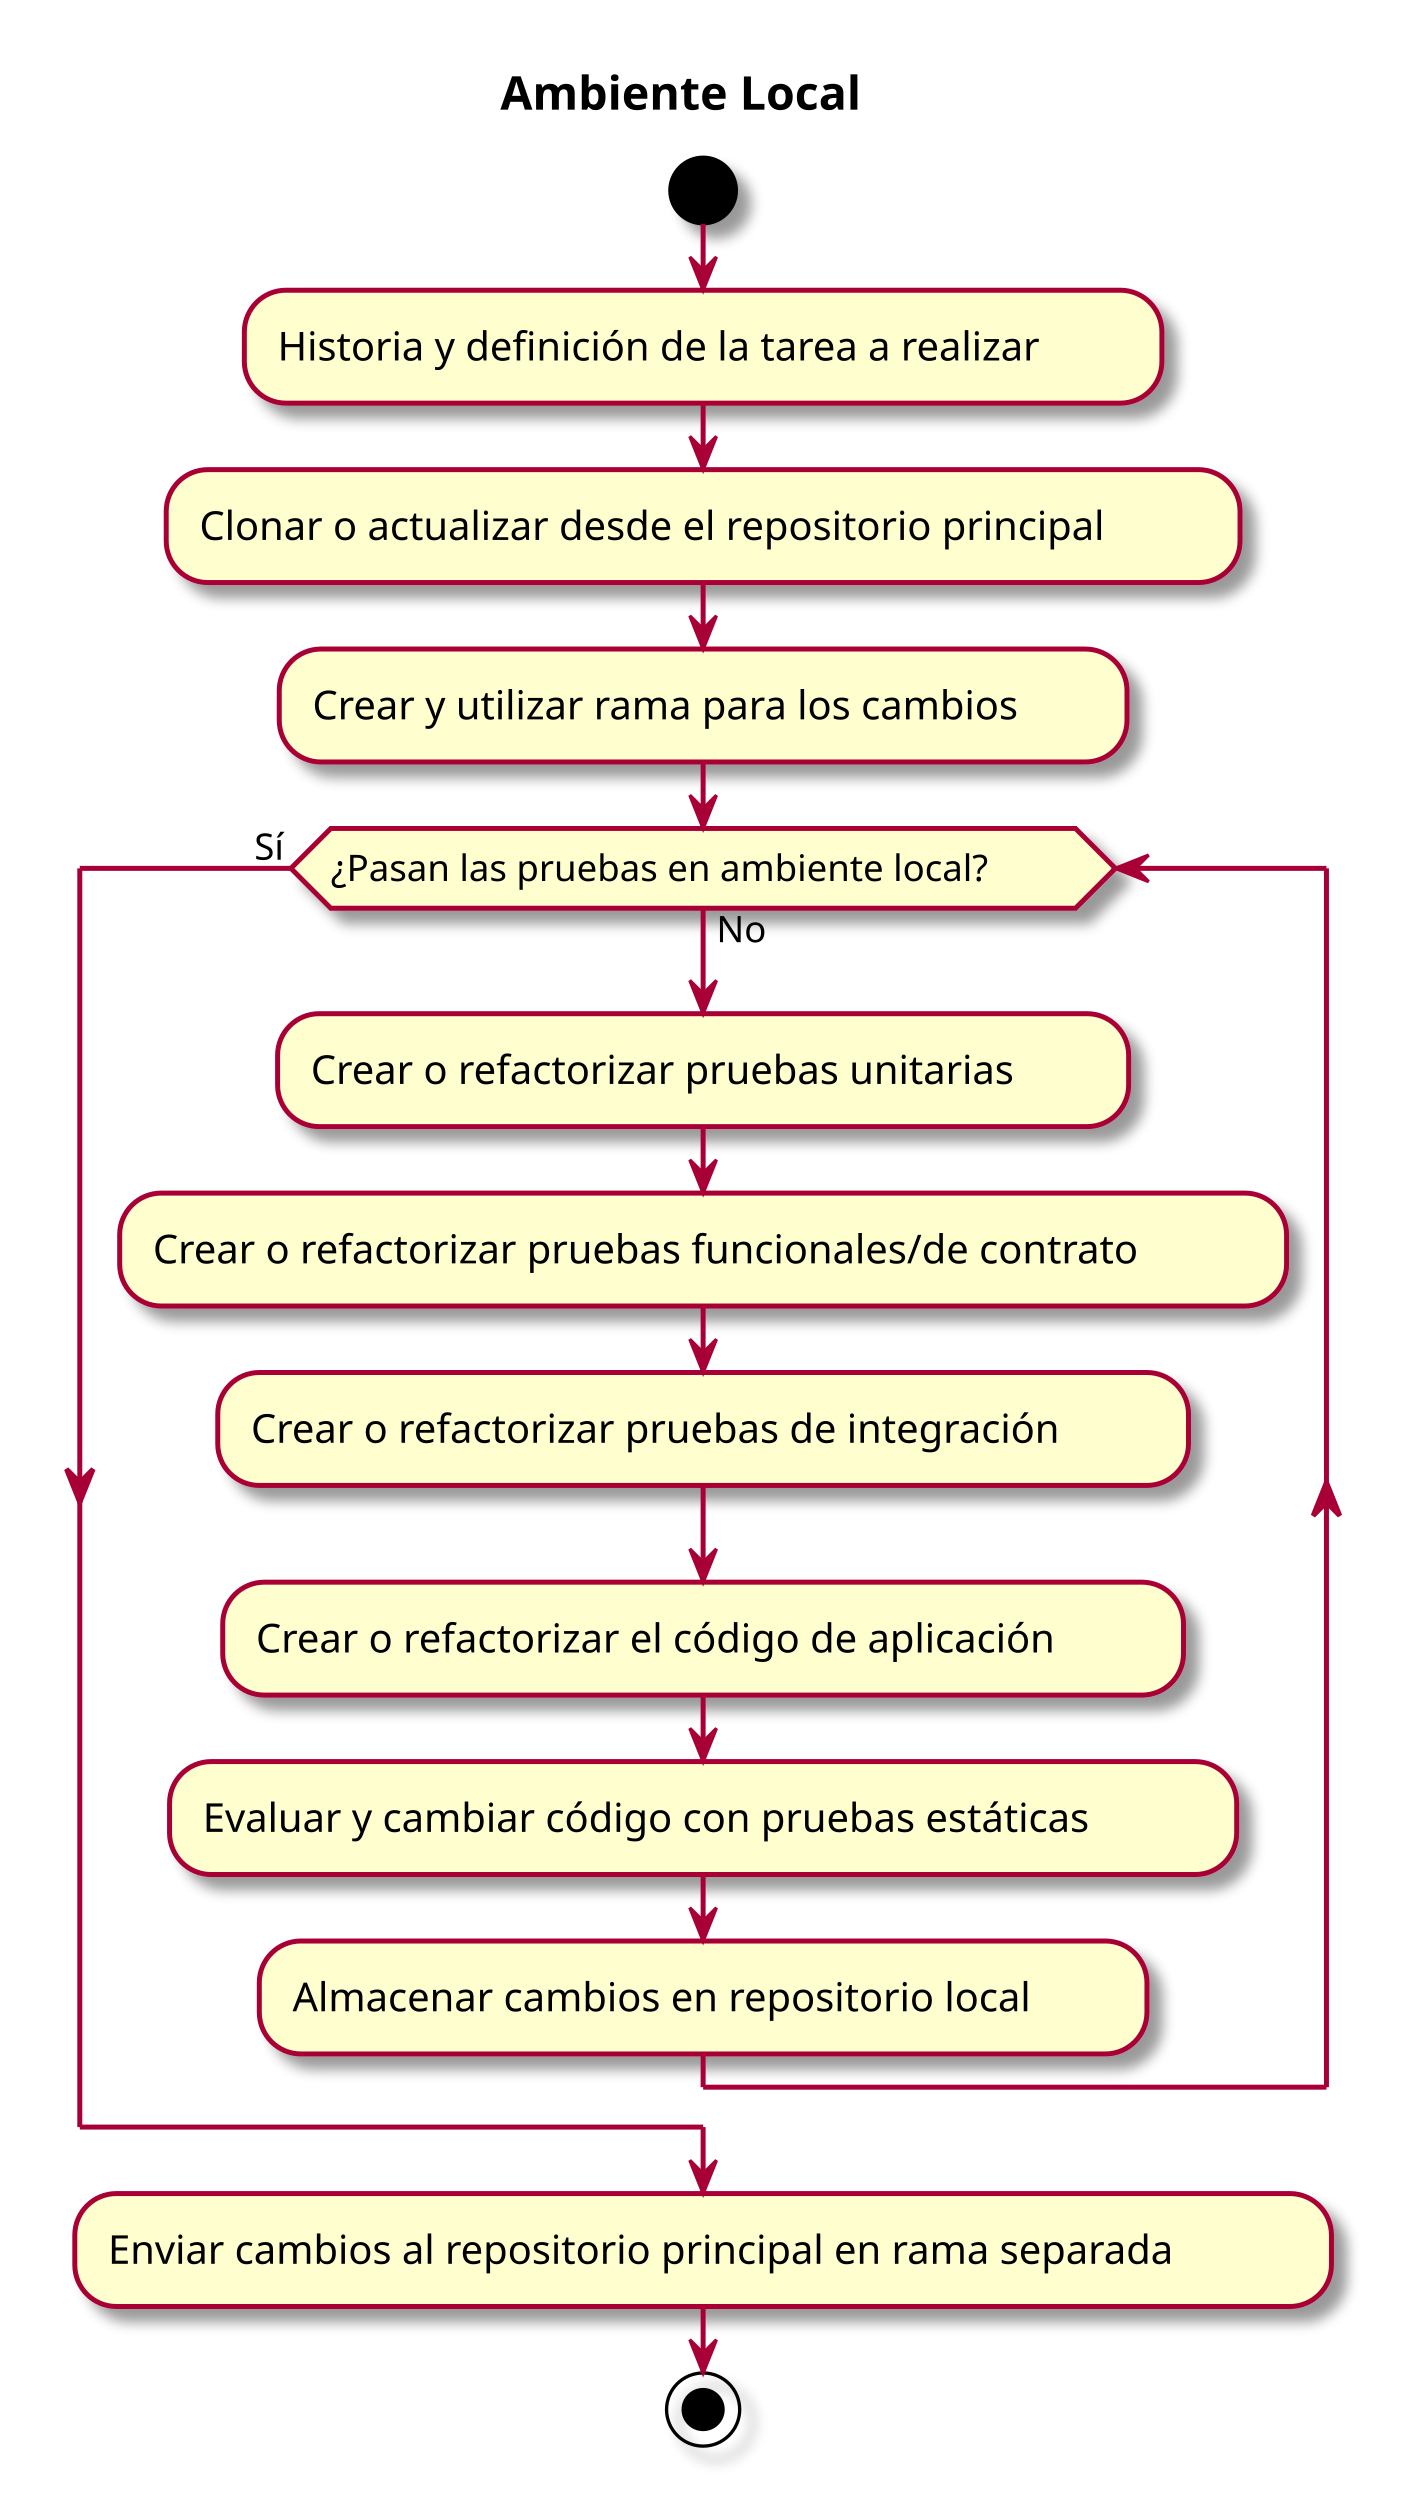
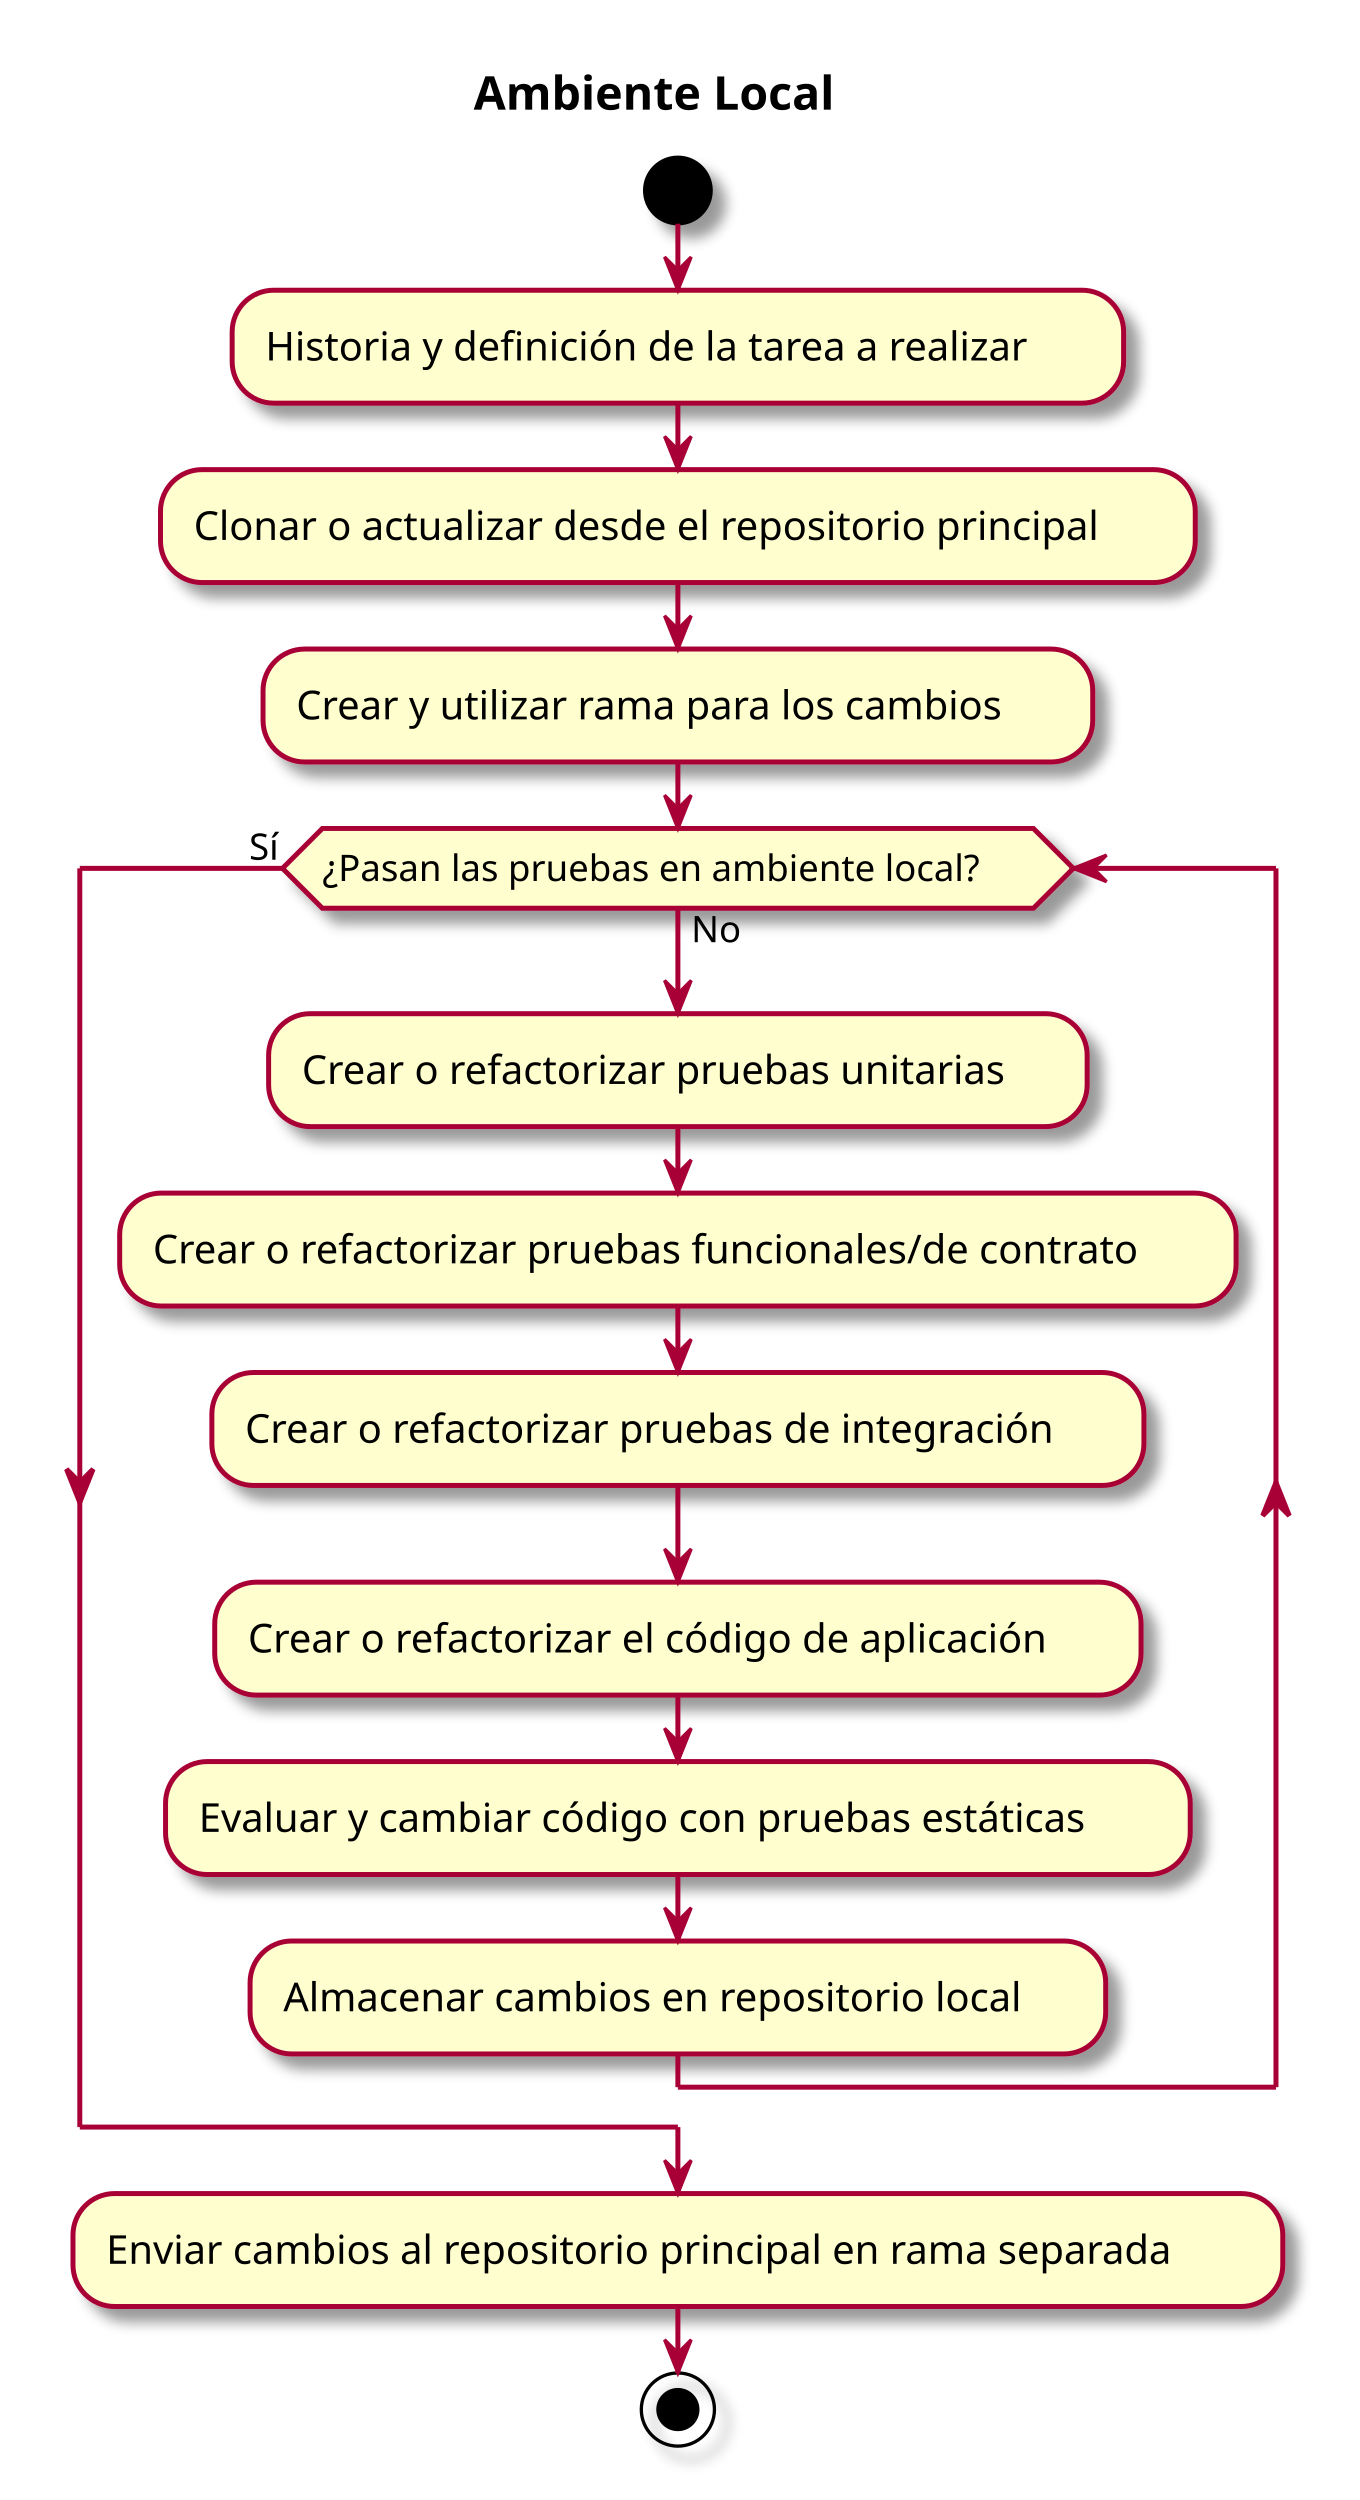
- <svg xmlns="http://www.w3.org/2000/svg" contentStyleType="text/css" height="752px" preserveAspectRatio="none" style="width:425px;height:752px;background:#FFFFFF;" version="1.1" viewBox="0 0 425 752" width="425px" zoomAndPan="magnify">
+ <svg xmlns="http://www.w3.org/2000/svg" contentStyleType="text/css" data-diagram-type="ACTIVITY" height="752px" preserveAspectRatio="none" style="width:409px;height:752px;background:#FFFFFF;" version="1.1" viewBox="0 0 409 752" width="409px" zoomAndPan="magnify">
  <defs>
    <filter height="300%" id="f1thad2lfjg06d" width="300%" x="-1" y="-1">
-       <feGaussianBlur result="blurOut" stdDeviation="2.0" />
+       <feGaussianBlur result="blurOut" stdDeviation="2" />
      <feColorMatrix in="blurOut" result="blurOut2" type="matrix" values="0 0 0 0 0 0 0 0 0 0 0 0 0 0 0 0 0 0 .4 0" />
-       <feOffset dx="4.0" dy="4.0" in="blurOut2" result="blurOut3" />
+       <feOffset dx="4" dy="4" in="blurOut2" result="blurOut3" />
      <feBlend in="SourceGraphic" in2="blurOut3" mode="normal" />
    </filter>
  </defs>
  <g>
-     <text fill="#000000" font-family="sans-serif" font-size="14" font-weight="bold" lengthAdjust="spacing" textLength="121" x="150.5" y="32.995">Ambiente Local</text>
-     <ellipse cx="211.5" cy="57.297" fill="#000000" filter="url(#f1thad2lfjg06d)" rx="10" ry="10" style="stroke:#000000;stroke-width:1.0;" />
-     <rect fill="#FEFECE" filter="url(#f1thad2lfjg06d)" height="33.969" rx="12.5" ry="12.5" style="stroke:#A80036;stroke-width:1.5;" width="276" x="73.5" y="87.297" />
-     <text fill="#000000" font-family="sans-serif" font-size="12" lengthAdjust="spacing" textLength="256" x="83.5" y="108.436">Historia y definición de la tarea a realizar</text>
-     <rect fill="#FEFECE" filter="url(#f1thad2lfjg06d)" height="33.969" rx="12.5" ry="12.5" style="stroke:#A80036;stroke-width:1.5;" width="323" x="50" y="141.266" />
-     <text fill="#000000" font-family="sans-serif" font-size="12" lengthAdjust="spacing" textLength="303" x="60" y="162.404">Clonar o actualizar desde el repositorio principal</text>
-     <rect fill="#FEFECE" filter="url(#f1thad2lfjg06d)" height="33.969" rx="12.5" ry="12.5" style="stroke:#A80036;stroke-width:1.5;" width="255" x="84" y="195.234" />
-     <text fill="#000000" font-family="sans-serif" font-size="12" lengthAdjust="spacing" textLength="235" x="94" y="216.373">Crear y utilizar rama para los cambios</text>
-     <rect fill="#FEFECE" filter="url(#f1thad2lfjg06d)" height="33.969" rx="12.5" ry="12.5" style="stroke:#A80036;stroke-width:1.5;" width="256" x="83.5" y="304.914" />
-     <text fill="#000000" font-family="sans-serif" font-size="12" lengthAdjust="spacing" textLength="236" x="93.5" y="326.052">Crear o refactorizar pruebas unitarias</text>
-     <rect fill="#FEFECE" filter="url(#f1thad2lfjg06d)" height="33.969" rx="12.5" ry="12.5" style="stroke:#A80036;stroke-width:1.5;" width="351" x="36" y="358.882" />
-     <text fill="#000000" font-family="sans-serif" font-size="12" lengthAdjust="spacing" textLength="331" x="46" y="380.021">Crear o refactorizar pruebas funcionales/de contrato</text>
-     <rect fill="#FEFECE" filter="url(#f1thad2lfjg06d)" height="33.969" rx="12.5" ry="12.5" style="stroke:#A80036;stroke-width:1.5;" width="292" x="65.5" y="412.851" />
-     <text fill="#000000" font-family="sans-serif" font-size="12" lengthAdjust="spacing" textLength="272" x="75.5" y="433.99">Crear o refactorizar pruebas de integración</text>
-     <rect fill="#FEFECE" filter="url(#f1thad2lfjg06d)" height="33.969" rx="12.5" ry="12.5" style="stroke:#A80036;stroke-width:1.5;" width="289" x="67" y="475.918" />
-     <text fill="#000000" font-family="sans-serif" font-size="12" lengthAdjust="spacing" textLength="269" x="77" y="497.056">Crear o refactorizar el código de aplicación</text>
-     <rect fill="#FEFECE" filter="url(#f1thad2lfjg06d)" height="33.969" rx="12.5" ry="12.5" style="stroke:#A80036;stroke-width:1.5;" width="321" x="51" y="529.886" />
-     <text fill="#000000" font-family="sans-serif" font-size="12" lengthAdjust="spacing" textLength="301" x="61" y="551.025">Evaluar y cambiar código con pruebas estáticas</text>
-     <rect fill="#FEFECE" filter="url(#f1thad2lfjg06d)" height="33.969" rx="12.5" ry="12.5" style="stroke:#A80036;stroke-width:1.5;" width="267" x="78" y="583.855" />
-     <text fill="#000000" font-family="sans-serif" font-size="12" lengthAdjust="spacing" textLength="247" x="88" y="604.994">Almacenar cambios en repositorio local</text>
-     <polygon fill="#FEFECE" filter="url(#f1thad2lfjg06d)" points="99.5,249.203,323.5,249.203,335.5,261.203,323.5,273.203,99.5,273.203,87.5,261.203,99.5,249.203" style="stroke:#A80036;stroke-width:1.5;" />
-     <text fill="#000000" font-family="sans-serif" font-size="11" lengthAdjust="spacing" textLength="15" x="215.5" y="283.414">No</text>
-     <text fill="#000000" font-family="sans-serif" font-size="11" lengthAdjust="spacing" textLength="224" x="99.5" y="265.011">¿Pasan las pruebas en ambiente local?</text>
-     <text fill="#000000" font-family="sans-serif" font-size="11" lengthAdjust="spacing" textLength="11" x="76.5" y="258.609">Sí</text>
-     <rect fill="#FEFECE" filter="url(#f1thad2lfjg06d)" height="33.969" rx="12.5" ry="12.5" style="stroke:#A80036;stroke-width:1.5;" width="378" x="22.5" y="659.824" />
-     <text fill="#000000" font-family="sans-serif" font-size="12" lengthAdjust="spacing" textLength="358" x="32.5" y="680.962">Enviar cambios al repositorio principal en rama separada</text>
-     <ellipse cx="211.5" cy="724.793" fill="none" filter="url(#f1thad2lfjg06d)" rx="11" ry="11" style="stroke:#000000;stroke-width:1.0;" />
-     <ellipse cx="211.5" cy="724.793" fill="#000000" rx="6" ry="6" style="stroke:#000000;stroke-width:1.0;" />
-     <line style="stroke:#A80036;stroke-width:1.5;" x1="211.5" x2="211.5" y1="67.297" y2="87.297" />
-     <polygon fill="#A80036" points="207.5,77.297,211.5,87.297,215.5,77.297,211.5,81.297" style="stroke:#A80036;stroke-width:1.0;" />
-     <line style="stroke:#A80036;stroke-width:1.5;" x1="211.5" x2="211.5" y1="121.266" y2="141.266" />
-     <polygon fill="#A80036" points="207.5,131.266,211.5,141.266,215.5,131.266,211.5,135.266" style="stroke:#A80036;stroke-width:1.0;" />
-     <line style="stroke:#A80036;stroke-width:1.5;" x1="211.5" x2="211.5" y1="175.234" y2="195.234" />
-     <polygon fill="#A80036" points="207.5,185.234,211.5,195.234,215.5,185.234,211.5,189.234" style="stroke:#A80036;stroke-width:1.0;" />
-     <line style="stroke:#A80036;stroke-width:1.5;" x1="211.5" x2="211.5" y1="338.882" y2="358.882" />
-     <polygon fill="#A80036" points="207.5,348.882,211.5,358.882,215.5,348.882,211.5,352.882" style="stroke:#A80036;stroke-width:1.0;" />
-     <line style="stroke:#A80036;stroke-width:1.5;" x1="211.5" x2="211.5" y1="392.851" y2="412.851" />
-     <polygon fill="#A80036" points="207.5,402.851,211.5,412.851,215.5,402.851,211.5,406.851" style="stroke:#A80036;stroke-width:1.0;" />
-     <line style="stroke:#A80036;stroke-width:1.5;" x1="211.5" x2="211.5" y1="446.82" y2="475.918" />
-     <polygon fill="#A80036" points="207.5,465.918,211.5,475.918,215.5,465.918,211.5,469.918" style="stroke:#A80036;stroke-width:1.0;" />
-     <line style="stroke:#A80036;stroke-width:1.5;" x1="211.5" x2="211.5" y1="509.886" y2="529.886" />
-     <polygon fill="#A80036" points="207.5,519.886,211.5,529.886,215.5,519.886,211.5,523.886" style="stroke:#A80036;stroke-width:1.0;" />
-     <line style="stroke:#A80036;stroke-width:1.5;" x1="211.5" x2="211.5" y1="563.855" y2="583.855" />
-     <polygon fill="#A80036" points="207.5,573.855,211.5,583.855,215.5,573.855,211.5,577.855" style="stroke:#A80036;stroke-width:1.0;" />
-     <line style="stroke:#A80036;stroke-width:1.5;" x1="211.5" x2="211.5" y1="273.203" y2="304.914" />
-     <polygon fill="#A80036" points="207.5,294.914,211.5,304.914,215.5,294.914,211.5,298.914" style="stroke:#A80036;stroke-width:1.0;" />
-     <line style="stroke:#A80036;stroke-width:1.5;" x1="211.5" x2="211.5" y1="617.824" y2="627.824" />
-     <line style="stroke:#A80036;stroke-width:1.5;" x1="211.5" x2="399" y1="627.824" y2="627.824" />
-     <polygon fill="#A80036" points="395,455.918,399,445.918,403,455.918,399,451.918" style="stroke:#A80036;stroke-width:1.5;" />
-     <line style="stroke:#A80036;stroke-width:1.5;" x1="399" x2="399" y1="261.203" y2="627.824" />
-     <line style="stroke:#A80036;stroke-width:1.5;" x1="399" x2="335.5" y1="261.203" y2="261.203" />
-     <polygon fill="#A80036" points="345.5,257.203,335.5,261.203,345.5,265.203,341.5,261.203" style="stroke:#A80036;stroke-width:1.0;" />
-     <line style="stroke:#A80036;stroke-width:1.5;" x1="87.5" x2="24" y1="261.203" y2="261.203" />
+     <text fill="#000000" font-family="sans-serif" font-size="14" font-weight="bold" lengthAdjust="spacing" textLength="121.851" x="142.482" y="32.995">Ambiente Local</text>
+     <ellipse cx="203.907" cy="57.297" fill="#000000" filter="url(#f1thad2lfjg06d)" rx="10" ry="10" style="stroke:#000000;stroke-width:1;" />
+     <rect fill="#FEFECE" filter="url(#f1thad2lfjg06d)" height="33.969" rx="12.5" ry="12.5" style="stroke:#A80036;stroke-width:1.5;" width="268.15" x="69.832" y="87.297" />
+     <text fill="#000000" font-family="sans-serif" font-size="12" lengthAdjust="spacing" textLength="248.15" x="79.832" y="108.436">Historia y definición de la tarea a realizar</text>
+     <rect fill="#FEFECE" filter="url(#f1thad2lfjg06d)" height="33.969" rx="12.5" ry="12.5" style="stroke:#A80036;stroke-width:1.5;" width="311.258" x="48.278" y="141.266" />
+     <text fill="#000000" font-family="sans-serif" font-size="12" lengthAdjust="spacing" textLength="291.258" x="58.278" y="162.404">Clonar o actualizar desde el repositorio principal</text>
+     <rect fill="#FEFECE" filter="url(#f1thad2lfjg06d)" height="33.969" rx="12.5" ry="12.5" style="stroke:#A80036;stroke-width:1.5;" width="249.57" x="79.122" y="195.234" />
+     <text fill="#000000" font-family="sans-serif" font-size="12" lengthAdjust="spacing" textLength="229.57" x="89.122" y="216.373">Crear y utilizar rama para los cambios</text>
+     <rect fill="#FEFECE" filter="url(#f1thad2lfjg06d)" height="33.969" rx="12.5" ry="12.5" style="stroke:#A80036;stroke-width:1.5;" width="246.213" x="80.801" y="304.914" />
+     <text fill="#000000" font-family="sans-serif" font-size="12" lengthAdjust="spacing" textLength="226.213" x="90.801" y="326.052">Crear o refactorizar pruebas unitarias</text>
+     <rect fill="#FEFECE" filter="url(#f1thad2lfjg06d)" height="33.969" rx="12.5" ry="12.5" style="stroke:#A80036;stroke-width:1.5;" width="335.815" x="36" y="358.882" />
+     <text fill="#000000" font-family="sans-serif" font-size="12" lengthAdjust="spacing" textLength="315.815" x="46" y="380.021">Crear o refactorizar pruebas funcionales/de contrato</text>
+     <rect fill="#FEFECE" filter="url(#f1thad2lfjg06d)" height="33.969" rx="12.5" ry="12.5" style="stroke:#A80036;stroke-width:1.5;" width="280.361" x="63.727" y="412.851" />
+     <text fill="#000000" font-family="sans-serif" font-size="12" lengthAdjust="spacing" textLength="260.361" x="73.727" y="433.99">Crear o refactorizar pruebas de integración</text>
+     <rect fill="#FEFECE" filter="url(#f1thad2lfjg06d)" height="33.969" rx="12.5" ry="12.5" style="stroke:#A80036;stroke-width:1.5;" width="278.639" x="64.588" y="475.918" />
+     <text fill="#000000" font-family="sans-serif" font-size="12" lengthAdjust="spacing" textLength="258.639" x="74.588" y="497.056">Crear o refactorizar el código de aplicación</text>
+     <rect fill="#FEFECE" filter="url(#f1thad2lfjg06d)" height="33.969" rx="12.5" ry="12.5" style="stroke:#A80036;stroke-width:1.5;" width="308.223" x="49.796" y="529.886" />
+     <text fill="#000000" font-family="sans-serif" font-size="12" lengthAdjust="spacing" textLength="288.223" x="59.796" y="551.025">Evaluar y cambiar código con pruebas estáticas</text>
+     <rect fill="#FEFECE" filter="url(#f1thad2lfjg06d)" height="33.969" rx="12.5" ry="12.5" style="stroke:#A80036;stroke-width:1.5;" width="257.369" x="75.223" y="583.855" />
+     <text fill="#000000" font-family="sans-serif" font-size="12" lengthAdjust="spacing" textLength="237.369" x="85.223" y="604.994">Almacenar cambios en repositorio local</text>
+     <polygon fill="#FEFECE" filter="url(#f1thad2lfjg06d)" points="96.963,249.203,310.851,249.203,322.851,261.203,310.851,273.203,96.963,273.203,84.963,261.203,96.963,249.203" style="stroke:#A80036;stroke-width:1.5;" />
+     <text fill="#000000" font-family="sans-serif" font-size="11" lengthAdjust="spacing" textLength="14.959" x="207.907" y="283.414">No</text>
+     <text fill="#000000" font-family="sans-serif" font-size="11" lengthAdjust="spacing" textLength="213.888" x="96.963" y="265.011">¿Pasan las pruebas en ambiente local?</text>
+     <text fill="#000000" font-family="sans-serif" font-size="11" lengthAdjust="spacing" textLength="10.039" x="74.925" y="258.609">Sí</text>
+     <rect fill="#FEFECE" filter="url(#f1thad2lfjg06d)" height="33.969" rx="12.5" ry="12.5" style="stroke:#A80036;stroke-width:1.5;" width="363.91" x="21.952" y="659.824" />
+     <text fill="#000000" font-family="sans-serif" font-size="12" lengthAdjust="spacing" textLength="343.91" x="31.952" y="680.962">Enviar cambios al repositorio principal en rama separada</text>
+     <ellipse cx="203.907" cy="724.793" fill="none" filter="url(#f1thad2lfjg06d)" rx="11" ry="11" style="stroke:#000000;stroke-width:1;" />
+     <ellipse cx="203.907" cy="724.793" fill="#000000" rx="6" ry="6" style="stroke:#000000;stroke-width:1;" />
+     <line style="stroke:#A80036;stroke-width:1.5;" x1="203.907" x2="203.907" y1="67.297" y2="87.297" />
+     <polygon fill="#A80036" points="199.907,77.297,203.907,87.297,207.907,77.297,203.907,81.297" style="stroke:#A80036;stroke-width:1;" />
+     <line style="stroke:#A80036;stroke-width:1.5;" x1="203.907" x2="203.907" y1="121.266" y2="141.266" />
+     <polygon fill="#A80036" points="199.907,131.266,203.907,141.266,207.907,131.266,203.907,135.266" style="stroke:#A80036;stroke-width:1;" />
+     <line style="stroke:#A80036;stroke-width:1.5;" x1="203.907" x2="203.907" y1="175.234" y2="195.234" />
+     <polygon fill="#A80036" points="199.907,185.234,203.907,195.234,207.907,185.234,203.907,189.234" style="stroke:#A80036;stroke-width:1;" />
+     <line style="stroke:#A80036;stroke-width:1.5;" x1="203.907" x2="203.907" y1="338.882" y2="358.882" />
+     <polygon fill="#A80036" points="199.907,348.882,203.907,358.882,207.907,348.882,203.907,352.882" style="stroke:#A80036;stroke-width:1;" />
+     <line style="stroke:#A80036;stroke-width:1.5;" x1="203.907" x2="203.907" y1="392.851" y2="412.851" />
+     <polygon fill="#A80036" points="199.907,402.851,203.907,412.851,207.907,402.851,203.907,406.851" style="stroke:#A80036;stroke-width:1;" />
+     <line style="stroke:#A80036;stroke-width:1.5;" x1="203.907" x2="203.907" y1="446.82" y2="475.918" />
+     <polygon fill="#A80036" points="199.907,465.918,203.907,475.918,207.907,465.918,203.907,469.918" style="stroke:#A80036;stroke-width:1;" />
+     <line style="stroke:#A80036;stroke-width:1.5;" x1="203.907" x2="203.907" y1="509.886" y2="529.886" />
+     <polygon fill="#A80036" points="199.907,519.886,203.907,529.886,207.907,519.886,203.907,523.886" style="stroke:#A80036;stroke-width:1;" />
+     <line style="stroke:#A80036;stroke-width:1.5;" x1="203.907" x2="203.907" y1="563.855" y2="583.855" />
+     <polygon fill="#A80036" points="199.907,573.855,203.907,583.855,207.907,573.855,203.907,577.855" style="stroke:#A80036;stroke-width:1;" />
+     <line style="stroke:#A80036;stroke-width:1.5;" x1="203.907" x2="203.907" y1="273.203" y2="304.914" />
+     <polygon fill="#A80036" points="199.907,294.914,203.907,304.914,207.907,294.914,203.907,298.914" style="stroke:#A80036;stroke-width:1;" />
+     <line style="stroke:#A80036;stroke-width:1.5;" x1="203.907" x2="203.907" y1="617.824" y2="627.824" />
+     <line style="stroke:#A80036;stroke-width:1.5;" x1="203.907" x2="383.815" y1="627.824" y2="627.824" />
+     <polygon fill="#A80036" points="379.815,455.918,383.815,445.918,387.815,455.918,383.815,451.918" style="stroke:#A80036;stroke-width:1.5;" />
+     <line style="stroke:#A80036;stroke-width:1.5;" x1="383.815" x2="383.815" y1="261.203" y2="627.824" />
+     <line style="stroke:#A80036;stroke-width:1.5;" x1="383.815" x2="322.851" y1="261.203" y2="261.203" />
+     <polygon fill="#A80036" points="332.851,257.203,322.851,261.203,332.851,265.203,328.851,261.203" style="stroke:#A80036;stroke-width:1;" />
+     <line style="stroke:#A80036;stroke-width:1.5;" x1="84.963" x2="24" y1="261.203" y2="261.203" />
    <polygon fill="#A80036" points="20,441.918,24,451.918,28,441.918,24,445.918" style="stroke:#A80036;stroke-width:1.5;" />
    <line style="stroke:#A80036;stroke-width:1.5;" x1="24" x2="24" y1="261.203" y2="639.824" />
-     <line style="stroke:#A80036;stroke-width:1.5;" x1="24" x2="211.5" y1="639.824" y2="639.824" />
-     <line style="stroke:#A80036;stroke-width:1.5;" x1="211.5" x2="211.5" y1="639.824" y2="659.824" />
-     <polygon fill="#A80036" points="207.5,649.824,211.5,659.824,215.5,649.824,211.5,653.824" style="stroke:#A80036;stroke-width:1.0;" />
-     <line style="stroke:#A80036;stroke-width:1.5;" x1="211.5" x2="211.5" y1="229.203" y2="249.203" />
-     <polygon fill="#A80036" points="207.5,239.203,211.5,249.203,215.5,239.203,211.5,243.203" style="stroke:#A80036;stroke-width:1.0;" />
-     <line style="stroke:#A80036;stroke-width:1.5;" x1="211.5" x2="211.5" y1="693.793" y2="713.793" />
-     <polygon fill="#A80036" points="207.5,703.793,211.5,713.793,215.5,703.793,211.5,707.793" style="stroke:#A80036;stroke-width:1.0;" />
+     <line style="stroke:#A80036;stroke-width:1.5;" x1="24" x2="203.907" y1="639.824" y2="639.824" />
+     <line style="stroke:#A80036;stroke-width:1.5;" x1="203.907" x2="203.907" y1="639.824" y2="659.824" />
+     <polygon fill="#A80036" points="199.907,649.824,203.907,659.824,207.907,649.824,203.907,653.824" style="stroke:#A80036;stroke-width:1;" />
+     <line style="stroke:#A80036;stroke-width:1.5;" x1="203.907" x2="203.907" y1="229.203" y2="249.203" />
+     <polygon fill="#A80036" points="199.907,239.203,203.907,249.203,207.907,239.203,203.907,243.203" style="stroke:#A80036;stroke-width:1;" />
+     <line style="stroke:#A80036;stroke-width:1.5;" x1="203.907" x2="203.907" y1="693.793" y2="713.793" />
+     <polygon fill="#A80036" points="199.907,703.793,203.907,713.793,207.907,703.793,203.907,707.793" style="stroke:#A80036;stroke-width:1;" />
  </g>
</svg>
